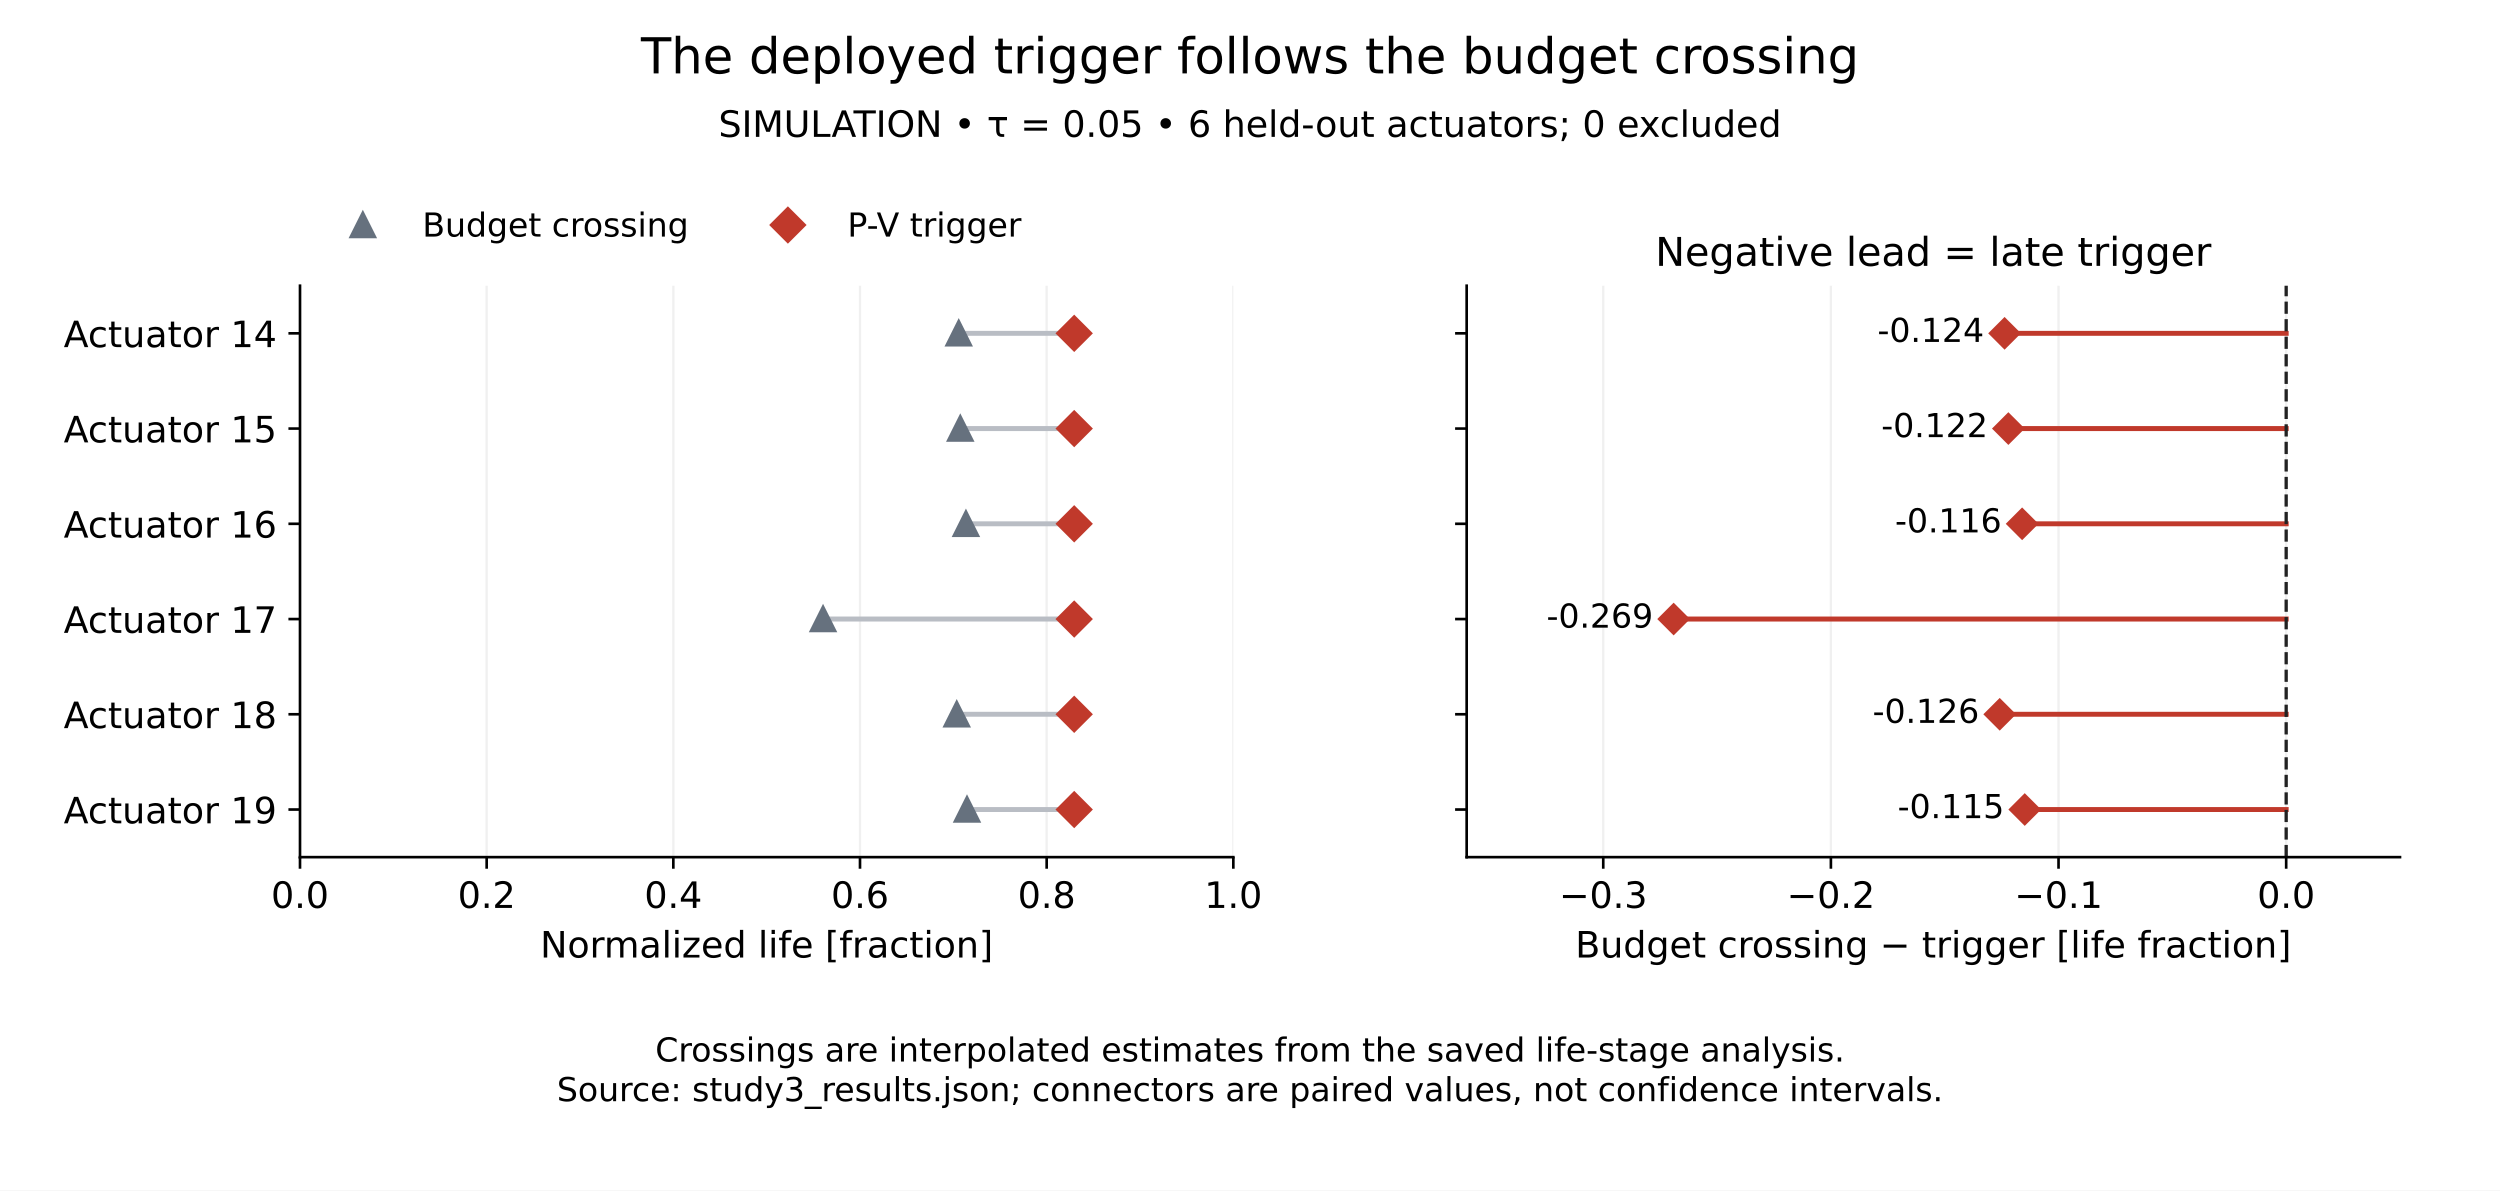
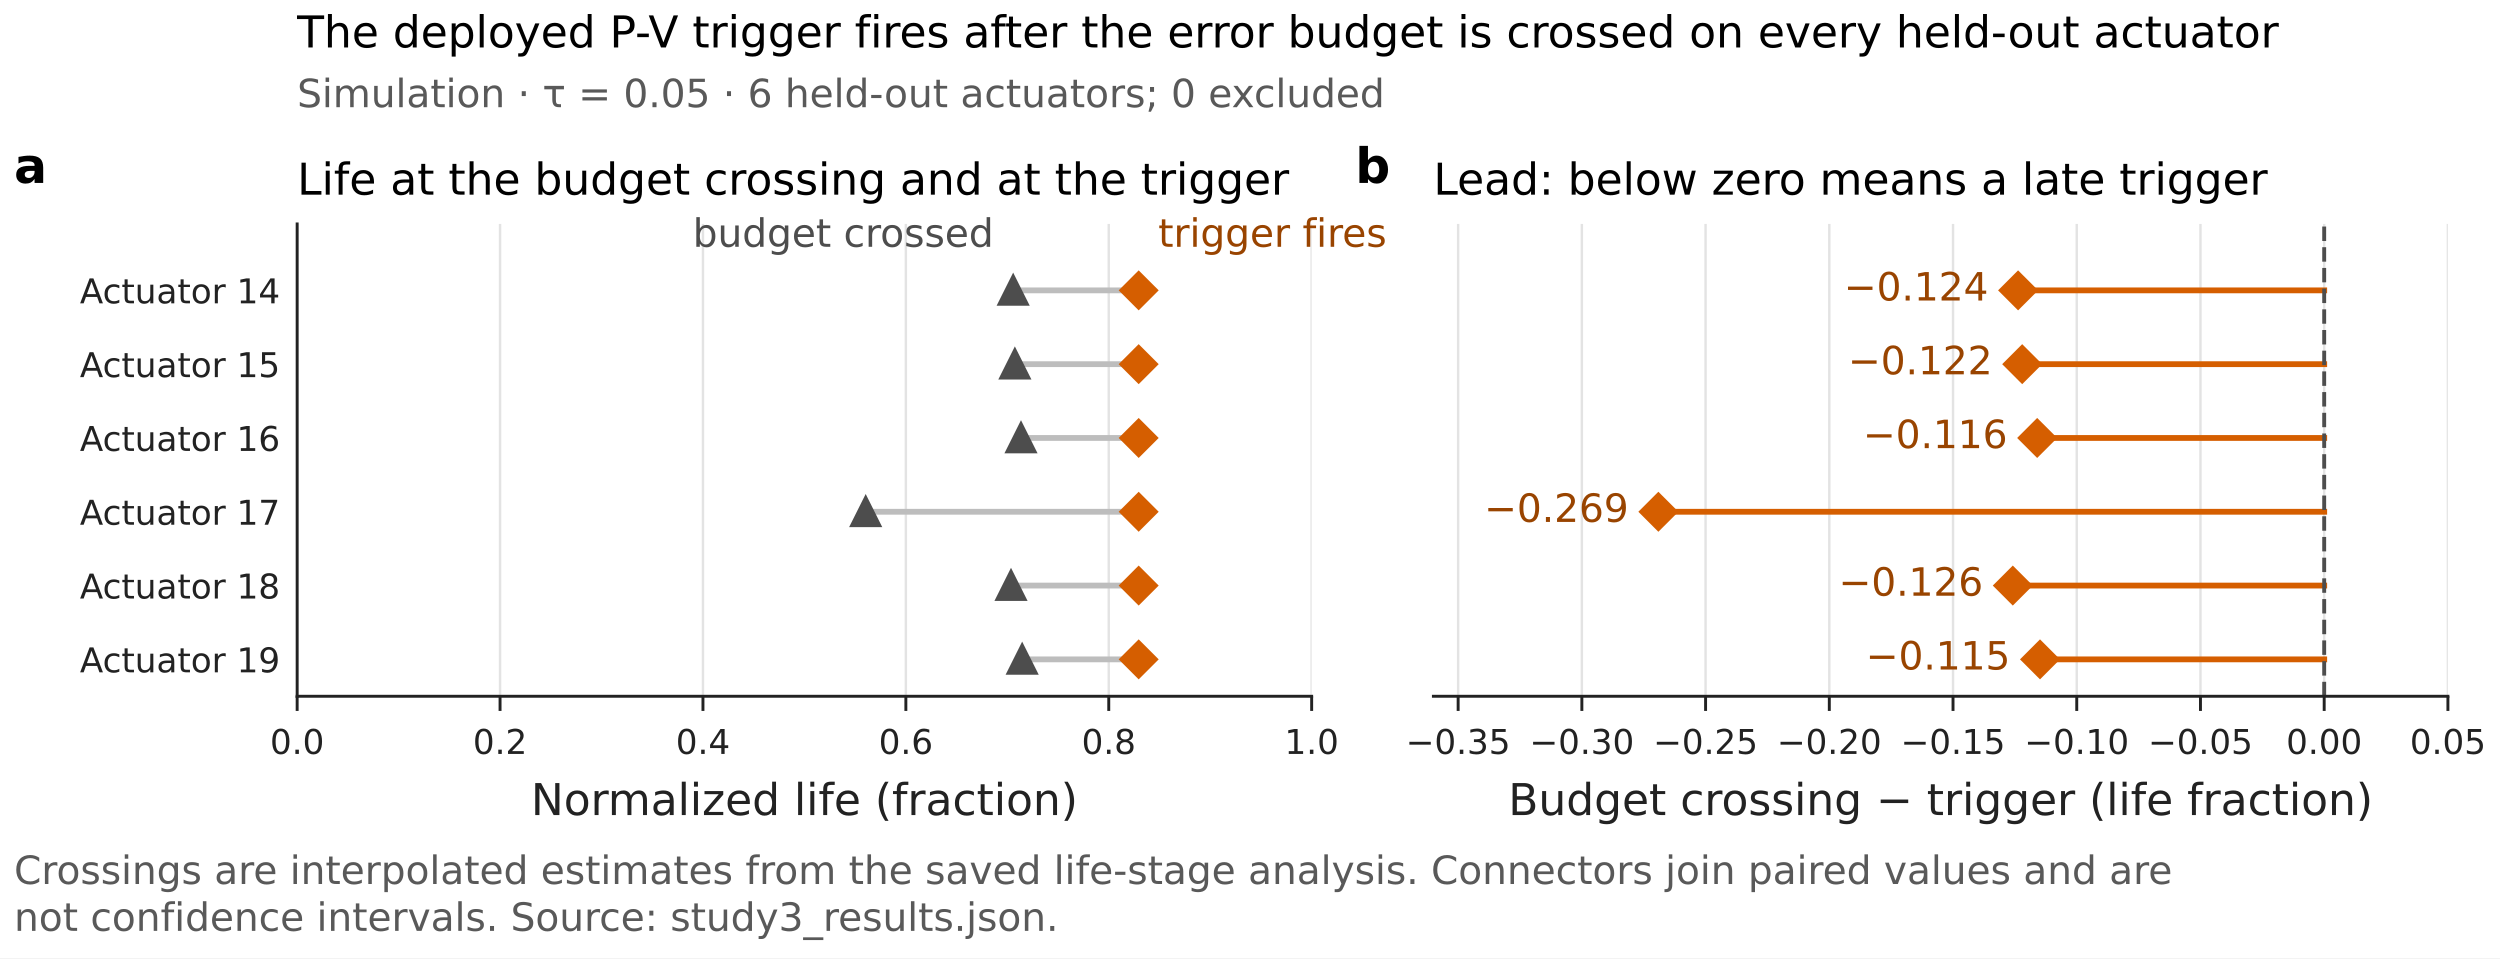
- <svg xmlns="http://www.w3.org/2000/svg" xmlns:xlink="http://www.w3.org/1999/xlink" width="756pt" height="360pt" viewBox="0 0 756 360" version="1.1">
+ <svg xmlns="http://www.w3.org/2000/svg" xmlns:xlink="http://www.w3.org/1999/xlink" width="512.193pt" height="196.315pt" viewBox="0 0 512.193 196.315" version="1.1">
  <defs>
    <style type="text/css">*{stroke-linejoin: round; stroke-linecap: butt}</style>
  </defs>
  <g id="figure_1">
    <g id="patch_1">
-       <path d="M 0 360 L 756 360 L 756 0 L 0 0 z " style="fill: #ffffff" />
+       <path d="M 0 196.315 L 512.193 196.315 L 512.193 0 L 0 0 z " style="fill: #ffffff" />
    </g>
    <g id="axes_1">
      <g id="patch_2">
-         <path d="M 90.72 259.2 L 372.96 259.2 L 372.96 86.4 L 90.72 86.4 z " style="fill: #ffffff" />
+         <path d="M 60.88 142.649 L 268.729 142.649 L 268.729 45.881 L 60.88 45.881 z " style="fill: #ffffff" />
      </g>
      <g id="matplotlib.axis_1">
        <g id="xtick_1">
          <g id="line2d_1">
-             <path d="M 90.72 259.2 L 90.72 86.4 " clip-path="url(#p62248c24fc)" style="fill: none; stroke: #b0b0b0; stroke-opacity: 0.18; stroke-width: 0.7; stroke-linecap: square" />
+             <path d="M 60.88 142.649 L 60.88 45.881 " clip-path="url(#p814ba900bb)" style="fill: none; stroke: #e3e3e3; stroke-width: 0.5; stroke-linecap: square" />
          </g>
          <g id="line2d_2">
            <defs>
-               <path id="m551750b4f0" d="M 0 0 L 0 3.5 " style="stroke: #000000; stroke-width: 0.8" />
+               <path id="maa4e09d265" d="M 0 0 L 0 3 " style="stroke: #222222; stroke-width: 0.6" />
            </defs>
            <g>
-               <use xlink:href="#m551750b4f0" x="90.72" y="259.2" style="stroke: #000000; stroke-width: 0.8" />
+               <use xlink:href="#maa4e09d265" x="60.88" y="142.649" style="fill: #222222; stroke: #222222; stroke-width: 0.6" />
            </g>
          </g>
          <g id="text_1">
-             <text style="font-size: 11px; font-family: 'DejaVu Sans'; text-anchor: middle" x="90.72" y="274.557" transform="rotate(-0 90.72 274.5574)">0.0</text>
+             <text style="font-size: 7px; font-family: 'DejaVu Sans'; text-anchor: middle; fill: #222222" x="60.88" y="154.467" transform="rotate(-0 60.88 154.4671)">0.0</text>
          </g>
        </g>
        <g id="xtick_2">
          <g id="line2d_3">
-             <path d="M 147.168 259.2 L 147.168 86.4 " clip-path="url(#p62248c24fc)" style="fill: none; stroke: #b0b0b0; stroke-opacity: 0.18; stroke-width: 0.7; stroke-linecap: square" />
+             <path d="M 102.45 142.649 L 102.45 45.881 " clip-path="url(#p814ba900bb)" style="fill: none; stroke: #e3e3e3; stroke-width: 0.5; stroke-linecap: square" />
          </g>
          <g id="line2d_4">
            <g>
-               <use xlink:href="#m551750b4f0" x="147.168" y="259.2" style="stroke: #000000; stroke-width: 0.8" />
+               <use xlink:href="#maa4e09d265" x="102.45" y="142.649" style="fill: #222222; stroke: #222222; stroke-width: 0.6" />
            </g>
          </g>
          <g id="text_2">
-             <text style="font-size: 11px; font-family: 'DejaVu Sans'; text-anchor: middle" x="147.168" y="274.557" transform="rotate(-0 147.168 274.5574)">0.2</text>
+             <text style="font-size: 7px; font-family: 'DejaVu Sans'; text-anchor: middle; fill: #222222" x="102.45" y="154.467" transform="rotate(-0 102.4498 154.4671)">0.2</text>
          </g>
        </g>
        <g id="xtick_3">
          <g id="line2d_5">
-             <path d="M 203.616 259.2 L 203.616 86.4 " clip-path="url(#p62248c24fc)" style="fill: none; stroke: #b0b0b0; stroke-opacity: 0.18; stroke-width: 0.7; stroke-linecap: square" />
+             <path d="M 144.02 142.649 L 144.02 45.881 " clip-path="url(#p814ba900bb)" style="fill: none; stroke: #e3e3e3; stroke-width: 0.5; stroke-linecap: square" />
          </g>
          <g id="line2d_6">
            <g>
-               <use xlink:href="#m551750b4f0" x="203.616" y="259.2" style="stroke: #000000; stroke-width: 0.8" />
+               <use xlink:href="#maa4e09d265" x="144.02" y="142.649" style="fill: #222222; stroke: #222222; stroke-width: 0.6" />
            </g>
          </g>
          <g id="text_3">
-             <text style="font-size: 11px; font-family: 'DejaVu Sans'; text-anchor: middle" x="203.616" y="274.557" transform="rotate(-0 203.616 274.5574)">0.4</text>
+             <text style="font-size: 7px; font-family: 'DejaVu Sans'; text-anchor: middle; fill: #222222" x="144.02" y="154.467" transform="rotate(-0 144.0196 154.4671)">0.4</text>
          </g>
        </g>
        <g id="xtick_4">
          <g id="line2d_7">
-             <path d="M 260.064 259.2 L 260.064 86.4 " clip-path="url(#p62248c24fc)" style="fill: none; stroke: #b0b0b0; stroke-opacity: 0.18; stroke-width: 0.7; stroke-linecap: square" />
+             <path d="M 185.589 142.649 L 185.589 45.881 " clip-path="url(#p814ba900bb)" style="fill: none; stroke: #e3e3e3; stroke-width: 0.5; stroke-linecap: square" />
          </g>
          <g id="line2d_8">
            <g>
-               <use xlink:href="#m551750b4f0" x="260.064" y="259.2" style="stroke: #000000; stroke-width: 0.8" />
+               <use xlink:href="#maa4e09d265" x="185.589" y="142.649" style="fill: #222222; stroke: #222222; stroke-width: 0.6" />
            </g>
          </g>
          <g id="text_4">
-             <text style="font-size: 11px; font-family: 'DejaVu Sans'; text-anchor: middle" x="260.064" y="274.557" transform="rotate(-0 260.064 274.5574)">0.6</text>
+             <text style="font-size: 7px; font-family: 'DejaVu Sans'; text-anchor: middle; fill: #222222" x="185.589" y="154.467" transform="rotate(-0 185.5894 154.4671)">0.6</text>
          </g>
        </g>
        <g id="xtick_5">
          <g id="line2d_9">
-             <path d="M 316.512 259.2 L 316.512 86.4 " clip-path="url(#p62248c24fc)" style="fill: none; stroke: #b0b0b0; stroke-opacity: 0.18; stroke-width: 0.7; stroke-linecap: square" />
+             <path d="M 227.159 142.649 L 227.159 45.881 " clip-path="url(#p814ba900bb)" style="fill: none; stroke: #e3e3e3; stroke-width: 0.5; stroke-linecap: square" />
          </g>
          <g id="line2d_10">
            <g>
-               <use xlink:href="#m551750b4f0" x="316.512" y="259.2" style="stroke: #000000; stroke-width: 0.8" />
+               <use xlink:href="#maa4e09d265" x="227.159" y="142.649" style="fill: #222222; stroke: #222222; stroke-width: 0.6" />
            </g>
          </g>
          <g id="text_5">
-             <text style="font-size: 11px; font-family: 'DejaVu Sans'; text-anchor: middle" x="316.512" y="274.557" transform="rotate(-0 316.512 274.5574)">0.8</text>
+             <text style="font-size: 7px; font-family: 'DejaVu Sans'; text-anchor: middle; fill: #222222" x="227.159" y="154.467" transform="rotate(-0 227.1592 154.4671)">0.8</text>
          </g>
        </g>
        <g id="xtick_6">
          <g id="line2d_11">
-             <path d="M 372.96 259.2 L 372.96 86.4 " clip-path="url(#p62248c24fc)" style="fill: none; stroke: #b0b0b0; stroke-opacity: 0.18; stroke-width: 0.7; stroke-linecap: square" />
+             <path d="M 268.729 142.649 L 268.729 45.881 " clip-path="url(#p814ba900bb)" style="fill: none; stroke: #e3e3e3; stroke-width: 0.5; stroke-linecap: square" />
          </g>
          <g id="line2d_12">
            <g>
-               <use xlink:href="#m551750b4f0" x="372.96" y="259.2" style="stroke: #000000; stroke-width: 0.8" />
+               <use xlink:href="#maa4e09d265" x="268.729" y="142.649" style="fill: #222222; stroke: #222222; stroke-width: 0.6" />
            </g>
          </g>
          <g id="text_6">
-             <text style="font-size: 11px; font-family: 'DejaVu Sans'; text-anchor: middle" x="372.96" y="274.557" transform="rotate(-0 372.96 274.5574)">1.0</text>
+             <text style="font-size: 7px; font-family: 'DejaVu Sans'; text-anchor: middle; fill: #222222" x="268.729" y="154.467" transform="rotate(-0 268.7291 154.4671)">1.0</text>
          </g>
        </g>
        <g id="text_7">
-           <text style="font-size: 11px; font-family: 'DejaVu Sans'; text-anchor: middle" x="231.84" y="289.558" transform="rotate(-0 231.84 289.5583)">Normalized life [fraction]</text>
+           <text style="font-size: 9px; font-family: 'DejaVu Sans'; text-anchor: middle; fill: #222222" x="164.805" y="166.987" transform="rotate(-0 164.8045 166.9873)">Normalized life (fraction)</text>
        </g>
      </g>
      <g id="matplotlib.axis_2">
        <g id="ytick_1">
-           <g id="line2d_13">
-             <defs>
-               <path id="m89f3c904e7" d="M 0 0 L -3.5 0 " style="stroke: #000000; stroke-width: 0.8" />
-             </defs>
-             <g>
-               <use xlink:href="#m89f3c904e7" x="90.72" y="100.8" style="stroke: #000000; stroke-width: 0.8" />
-             </g>
-           </g>
+           <g id="line2d_13" />
          <g id="text_8">
-             <text style="font-size: 11px; font-family: 'DejaVu Sans'; text-anchor: end" x="83.72" y="104.979" transform="rotate(-0 83.72 104.9787)">Actuator 14</text>
+             <text style="font-size: 7px; font-family: 'DejaVu Sans'; text-anchor: end; fill: #222222" x="57.38" y="62.148" transform="rotate(-0 57.38 62.14788)">Actuator 14</text>
          </g>
        </g>
        <g id="ytick_2">
-           <g id="line2d_14">
-             <g>
-               <use xlink:href="#m89f3c904e7" x="90.72" y="129.6" style="stroke: #000000; stroke-width: 0.8" />
-             </g>
-           </g>
+           <g id="line2d_14" />
          <g id="text_9">
-             <text style="font-size: 11px; font-family: 'DejaVu Sans'; text-anchor: end" x="83.72" y="133.779" transform="rotate(-0 83.72 133.7787)">Actuator 15</text>
+             <text style="font-size: 7px; font-family: 'DejaVu Sans'; text-anchor: end; fill: #222222" x="57.38" y="77.268" transform="rotate(-0 57.38 77.26788)">Actuator 15</text>
          </g>
        </g>
        <g id="ytick_3">
-           <g id="line2d_15">
-             <g>
-               <use xlink:href="#m89f3c904e7" x="90.72" y="158.4" style="stroke: #000000; stroke-width: 0.8" />
-             </g>
-           </g>
+           <g id="line2d_15" />
          <g id="text_10">
-             <text style="font-size: 11px; font-family: 'DejaVu Sans'; text-anchor: end" x="83.72" y="162.579" transform="rotate(-0 83.72 162.5787)">Actuator 16</text>
+             <text style="font-size: 7px; font-family: 'DejaVu Sans'; text-anchor: end; fill: #222222" x="57.38" y="92.388" transform="rotate(-0 57.38 92.38788)">Actuator 16</text>
          </g>
        </g>
        <g id="ytick_4">
-           <g id="line2d_16">
-             <g>
-               <use xlink:href="#m89f3c904e7" x="90.72" y="187.2" style="stroke: #000000; stroke-width: 0.8" />
-             </g>
-           </g>
+           <g id="line2d_16" />
          <g id="text_11">
-             <text style="font-size: 11px; font-family: 'DejaVu Sans'; text-anchor: end" x="83.72" y="191.379" transform="rotate(-0 83.72 191.3787)">Actuator 17</text>
+             <text style="font-size: 7px; font-family: 'DejaVu Sans'; text-anchor: end; fill: #222222" x="57.38" y="107.508" transform="rotate(-0 57.38 107.5079)">Actuator 17</text>
          </g>
        </g>
        <g id="ytick_5">
-           <g id="line2d_17">
-             <g>
-               <use xlink:href="#m89f3c904e7" x="90.72" y="216" style="stroke: #000000; stroke-width: 0.8" />
-             </g>
-           </g>
+           <g id="line2d_17" />
          <g id="text_12">
-             <text style="font-size: 11px; font-family: 'DejaVu Sans'; text-anchor: end" x="83.72" y="220.179" transform="rotate(-0 83.72 220.1787)">Actuator 18</text>
+             <text style="font-size: 7px; font-family: 'DejaVu Sans'; text-anchor: end; fill: #222222" x="57.38" y="122.628" transform="rotate(-0 57.38 122.6279)">Actuator 18</text>
          </g>
        </g>
        <g id="ytick_6">
-           <g id="line2d_18">
-             <g>
-               <use xlink:href="#m89f3c904e7" x="90.72" y="244.8" style="stroke: #000000; stroke-width: 0.8" />
-             </g>
-           </g>
+           <g id="line2d_18" />
          <g id="text_13">
-             <text style="font-size: 11px; font-family: 'DejaVu Sans'; text-anchor: end" x="83.72" y="248.979" transform="rotate(-0 83.72 248.9787)">Actuator 19</text>
+             <text style="font-size: 7px; font-family: 'DejaVu Sans'; text-anchor: end; fill: #222222" x="57.38" y="137.748" transform="rotate(-0 57.38 137.7479)">Actuator 19</text>
          </g>
        </g>
      </g>
      <g id="line2d_19">
-         <path d="M 289.92 100.8 L 324.835 100.8 " clip-path="url(#p62248c24fc)" style="fill: none; stroke: #b9bdc4; stroke-width: 1.5; stroke-linecap: square" />
+         <path d="M 207.576 59.489 L 233.289 59.489 " clip-path="url(#p814ba900bb)" style="fill: none; stroke: #bdbdbd; stroke-width: 1.2; stroke-linecap: square" />
      </g>
      <g id="line2d_20">
+         <path d="M 207.921 74.609 L 233.289 74.609 " clip-path="url(#p814ba900bb)" style="fill: none; stroke: #bdbdbd; stroke-width: 1.2; stroke-linecap: square" />
+       </g>
+       <g id="line2d_21">
+         <path d="M 209.179 89.729 L 233.289 89.729 " clip-path="url(#p814ba900bb)" style="fill: none; stroke: #bdbdbd; stroke-width: 1.2; stroke-linecap: square" />
+       </g>
+       <g id="line2d_22">
+         <path d="M 177.36 104.849 L 233.289 104.849 " clip-path="url(#p814ba900bb)" style="fill: none; stroke: #bdbdbd; stroke-width: 1.2; stroke-linecap: square" />
+       </g>
+       <g id="line2d_23">
+         <path d="M 207.132 119.969 L 233.289 119.969 " clip-path="url(#p814ba900bb)" style="fill: none; stroke: #bdbdbd; stroke-width: 1.2; stroke-linecap: square" />
+       </g>
+       <g id="line2d_24">
+         <path d="M 209.418 135.089 L 233.289 135.089 " clip-path="url(#p814ba900bb)" style="fill: none; stroke: #bdbdbd; stroke-width: 1.2; stroke-linecap: square" />
+       </g>
+       <g id="line2d_25">
        <defs>
-           <path id="m97653b06b2" d="M 0 -3.5 L -3.5 3.5 L 3.5 3.5 z " style="stroke: #66717e; stroke-linejoin: miter" />
+           <path id="m6b1a7f6a75" d="M 0 -2.75 L -2.75 2.75 L 2.75 2.75 z " style="stroke: #4d4d4d; stroke-width: 0.8; stroke-linejoin: miter" />
        </defs>
-         <g clip-path="url(#p62248c24fc)">
-           <use xlink:href="#m97653b06b2" x="289.92" y="100.8" style="fill: #66717e; stroke: #66717e; stroke-linejoin: miter" />
-         </g>
-       </g>
-       <g id="line2d_21">
+         <g clip-path="url(#p814ba900bb)">
+           <use xlink:href="#m6b1a7f6a75" x="207.576" y="59.489" style="fill: #4d4d4d; stroke: #4d4d4d; stroke-width: 0.8; stroke-linejoin: miter" />
+         </g>
+       </g>
+       <g id="line2d_26">
        <defs>
-           <path id="med3c53a9c8" d="M -0 4.95 L 4.95 0 L 0 -4.95 L -4.95 -0 z " style="stroke: #c0392b; stroke-linejoin: miter" />
+           <path id="m4a16e16f01" d="M -0 3.536 L 3.536 0 L 0 -3.536 L -3.536 -0 z " style="stroke: #d55e00; stroke-width: 0.8; stroke-linejoin: miter" />
        </defs>
-         <g clip-path="url(#p62248c24fc)">
-           <use xlink:href="#med3c53a9c8" x="324.835" y="100.8" style="fill: #c0392b; stroke: #c0392b; stroke-linejoin: miter" />
-         </g>
-       </g>
-       <g id="line2d_22">
-         <path d="M 290.389 129.6 L 324.835 129.6 " clip-path="url(#p62248c24fc)" style="fill: none; stroke: #b9bdc4; stroke-width: 1.5; stroke-linecap: square" />
-       </g>
-       <g id="line2d_23">
-         <g clip-path="url(#p62248c24fc)">
-           <use xlink:href="#m97653b06b2" x="290.389" y="129.6" style="fill: #66717e; stroke: #66717e; stroke-linejoin: miter" />
-         </g>
-       </g>
-       <g id="line2d_24">
-         <g clip-path="url(#p62248c24fc)">
-           <use xlink:href="#med3c53a9c8" x="324.835" y="129.6" style="fill: #c0392b; stroke: #c0392b; stroke-linejoin: miter" />
-         </g>
-       </g>
-       <g id="line2d_25">
-         <path d="M 292.097 158.4 L 324.835 158.4 " clip-path="url(#p62248c24fc)" style="fill: none; stroke: #b9bdc4; stroke-width: 1.5; stroke-linecap: square" />
-       </g>
-       <g id="line2d_26">
-         <g clip-path="url(#p62248c24fc)">
-           <use xlink:href="#m97653b06b2" x="292.097" y="158.4" style="fill: #66717e; stroke: #66717e; stroke-linejoin: miter" />
+         <g clip-path="url(#p814ba900bb)">
+           <use xlink:href="#m4a16e16f01" x="233.289" y="59.489" style="fill: #d55e00; stroke: #d55e00; stroke-width: 0.8; stroke-linejoin: miter" />
        </g>
      </g>
      <g id="line2d_27">
-         <g clip-path="url(#p62248c24fc)">
-           <use xlink:href="#med3c53a9c8" x="324.835" y="158.4" style="fill: #c0392b; stroke: #c0392b; stroke-linejoin: miter" />
+         <g clip-path="url(#p814ba900bb)">
+           <use xlink:href="#m6b1a7f6a75" x="207.921" y="74.609" style="fill: #4d4d4d; stroke: #4d4d4d; stroke-width: 0.8; stroke-linejoin: miter" />
        </g>
      </g>
      <g id="line2d_28">
-         <path d="M 248.889 187.2 L 324.835 187.2 " clip-path="url(#p62248c24fc)" style="fill: none; stroke: #b9bdc4; stroke-width: 1.5; stroke-linecap: square" />
+         <g clip-path="url(#p814ba900bb)">
+           <use xlink:href="#m4a16e16f01" x="233.289" y="74.609" style="fill: #d55e00; stroke: #d55e00; stroke-width: 0.8; stroke-linejoin: miter" />
+         </g>
      </g>
      <g id="line2d_29">
-         <g clip-path="url(#p62248c24fc)">
-           <use xlink:href="#m97653b06b2" x="248.889" y="187.2" style="fill: #66717e; stroke: #66717e; stroke-linejoin: miter" />
+         <g clip-path="url(#p814ba900bb)">
+           <use xlink:href="#m6b1a7f6a75" x="209.179" y="89.729" style="fill: #4d4d4d; stroke: #4d4d4d; stroke-width: 0.8; stroke-linejoin: miter" />
        </g>
      </g>
      <g id="line2d_30">
-         <g clip-path="url(#p62248c24fc)">
-           <use xlink:href="#med3c53a9c8" x="324.835" y="187.2" style="fill: #c0392b; stroke: #c0392b; stroke-linejoin: miter" />
+         <g clip-path="url(#p814ba900bb)">
+           <use xlink:href="#m4a16e16f01" x="233.289" y="89.729" style="fill: #d55e00; stroke: #d55e00; stroke-width: 0.8; stroke-linejoin: miter" />
        </g>
      </g>
      <g id="line2d_31">
-         <path d="M 289.317 216 L 324.835 216 " clip-path="url(#p62248c24fc)" style="fill: none; stroke: #b9bdc4; stroke-width: 1.5; stroke-linecap: square" />
+         <g clip-path="url(#p814ba900bb)">
+           <use xlink:href="#m6b1a7f6a75" x="177.36" y="104.849" style="fill: #4d4d4d; stroke: #4d4d4d; stroke-width: 0.8; stroke-linejoin: miter" />
+         </g>
      </g>
      <g id="line2d_32">
-         <g clip-path="url(#p62248c24fc)">
-           <use xlink:href="#m97653b06b2" x="289.317" y="216" style="fill: #66717e; stroke: #66717e; stroke-linejoin: miter" />
+         <g clip-path="url(#p814ba900bb)">
+           <use xlink:href="#m4a16e16f01" x="233.289" y="104.849" style="fill: #d55e00; stroke: #d55e00; stroke-width: 0.8; stroke-linejoin: miter" />
        </g>
      </g>
      <g id="line2d_33">
-         <g clip-path="url(#p62248c24fc)">
-           <use xlink:href="#med3c53a9c8" x="324.835" y="216" style="fill: #c0392b; stroke: #c0392b; stroke-linejoin: miter" />
+         <g clip-path="url(#p814ba900bb)">
+           <use xlink:href="#m6b1a7f6a75" x="207.132" y="119.969" style="fill: #4d4d4d; stroke: #4d4d4d; stroke-width: 0.8; stroke-linejoin: miter" />
        </g>
      </g>
      <g id="line2d_34">
-         <path d="M 292.42 244.8 L 324.835 244.8 " clip-path="url(#p62248c24fc)" style="fill: none; stroke: #b9bdc4; stroke-width: 1.5; stroke-linecap: square" />
+         <g clip-path="url(#p814ba900bb)">
+           <use xlink:href="#m4a16e16f01" x="233.289" y="119.969" style="fill: #d55e00; stroke: #d55e00; stroke-width: 0.8; stroke-linejoin: miter" />
+         </g>
      </g>
      <g id="line2d_35">
-         <g clip-path="url(#p62248c24fc)">
-           <use xlink:href="#m97653b06b2" x="292.42" y="244.8" style="fill: #66717e; stroke: #66717e; stroke-linejoin: miter" />
+         <g clip-path="url(#p814ba900bb)">
+           <use xlink:href="#m6b1a7f6a75" x="209.418" y="135.089" style="fill: #4d4d4d; stroke: #4d4d4d; stroke-width: 0.8; stroke-linejoin: miter" />
        </g>
      </g>
      <g id="line2d_36">
-         <g clip-path="url(#p62248c24fc)">
-           <use xlink:href="#med3c53a9c8" x="324.835" y="244.8" style="fill: #c0392b; stroke: #c0392b; stroke-linejoin: miter" />
+         <g clip-path="url(#p814ba900bb)">
+           <use xlink:href="#m4a16e16f01" x="233.289" y="135.089" style="fill: #d55e00; stroke: #d55e00; stroke-width: 0.8; stroke-linejoin: miter" />
        </g>
      </g>
      <g id="patch_3">
-         <path d="M 90.72 259.2 L 90.72 86.4 " style="fill: none; stroke: #000000; stroke-width: 0.8; stroke-linejoin: miter; stroke-linecap: square" />
+         <path d="M 60.88 142.649 L 60.88 45.881 " style="fill: none; stroke: #222222; stroke-width: 0.6; stroke-linejoin: miter; stroke-linecap: square" />
      </g>
      <g id="patch_4">
-         <path d="M 90.72 259.2 L 372.96 259.2 " style="fill: none; stroke: #000000; stroke-width: 0.8; stroke-linejoin: miter; stroke-linecap: square" />
-       </g>
-       <g id="legend_1">
-         <g id="line2d_37">
-           <g>
-             <use xlink:href="#m97653b06b2" x="109.72" y="68.042" style="fill: #66717e; stroke: #66717e; stroke-linejoin: miter" />
-           </g>
-         </g>
-         <g id="text_14">
-           <text style="font-size: 10px; font-family: 'DejaVu Sans'; text-anchor: start" x="127.72" y="71.542" transform="rotate(-0 127.72 71.54166)">Budget crossing</text>
-         </g>
-         <g id="line2d_38">
-           <g>
-             <use xlink:href="#med3c53a9c8" x="238.257" y="68.042" style="fill: #c0392b; stroke: #c0392b; stroke-linejoin: miter" />
-           </g>
-         </g>
-         <g id="text_15">
-           <text style="font-size: 10px; font-family: 'DejaVu Sans'; text-anchor: start" x="256.257" y="71.542" transform="rotate(-0 256.2575 71.54166)">P-V trigger</text>
-         </g>
+         <path d="M 60.88 142.649 L 268.729 142.649 " style="fill: none; stroke: #222222; stroke-width: 0.6; stroke-linejoin: miter; stroke-linecap: square" />
+       </g>
+       <g id="text_14">
+         <text style="font-size: 8px; font-family: 'DejaVu Sans'; text-anchor: end; fill: #4d4d4d" x="203.576" y="50.567" transform="rotate(-0 203.5763 50.56683)">budget crossed</text>
+       </g>
+       <g id="text_15">
+         <text style="font-size: 8px; font-family: 'DejaVu Sans'; text-anchor: start; fill: #994400" x="237.289" y="50.567" transform="rotate(-0 237.2887 50.56683)">trigger fires</text>
+       </g>
+       <g id="text_16">
+         <text style="font-weight: 700; font-size: 10px; font-family: 'DejaVu Sans'; text-anchor: start" x="2.88" y="37.478" transform="rotate(-0 2.88 37.47836)">a</text>
+       </g>
+       <g id="text_17">
+         <text style="font-size: 9px; font-family: 'DejaVu Sans'; text-anchor: start" x="60.88" y="39.881" transform="rotate(-0 60.88 39.8807)">Life at the budget crossing and at the trigger</text>
      </g>
    </g>
    <g id="axes_2">
      <g id="patch_5">
-         <path d="M 443.52 259.2 L 725.76 259.2 L 725.76 86.4 L 443.52 86.4 z " style="fill: #ffffff" />
+         <path d="M 293.671 142.649 L 501.52 142.649 L 501.52 45.881 L 293.671 45.881 z " style="fill: #ffffff" />
      </g>
      <g id="matplotlib.axis_3">
        <g id="xtick_7">
+           <g id="line2d_37">
+             <path d="M 298.74 142.649 L 298.74 45.881 " clip-path="url(#pc29256ec10)" style="fill: none; stroke: #e3e3e3; stroke-width: 0.5; stroke-linecap: square" />
+           </g>
+           <g id="line2d_38">
+             <g>
+               <use xlink:href="#maa4e09d265" x="298.74" y="142.649" style="fill: #222222; stroke: #222222; stroke-width: 0.6" />
+             </g>
+           </g>
+           <g id="text_18">
+             <text style="font-size: 7px; font-family: 'DejaVu Sans'; text-anchor: middle; fill: #222222" x="298.74" y="154.467" transform="rotate(-0 298.7404 154.4671)">−0.35</text>
+           </g>
+         </g>
+         <g id="xtick_8">
          <g id="line2d_39">
-             <path d="M 484.823 259.2 L 484.823 86.4 " clip-path="url(#pe989061ccc)" style="fill: none; stroke: #b0b0b0; stroke-opacity: 0.18; stroke-width: 0.7; stroke-linecap: square" />
+             <path d="M 324.088 142.649 L 324.088 45.881 " clip-path="url(#pc29256ec10)" style="fill: none; stroke: #e3e3e3; stroke-width: 0.5; stroke-linecap: square" />
          </g>
          <g id="line2d_40">
            <g>
-               <use xlink:href="#m551750b4f0" x="484.823" y="259.2" style="stroke: #000000; stroke-width: 0.8" />
-             </g>
-           </g>
-           <g id="text_16">
-             <text style="font-size: 11px; font-family: 'DejaVu Sans'; text-anchor: middle" x="484.823" y="274.557" transform="rotate(-0 484.8234 274.5574)">−0.3</text>
-           </g>
-         </g>
-         <g id="xtick_8">
+               <use xlink:href="#maa4e09d265" x="324.088" y="142.649" style="fill: #222222; stroke: #222222; stroke-width: 0.6" />
+             </g>
+           </g>
+           <g id="text_19">
+             <text style="font-size: 7px; font-family: 'DejaVu Sans'; text-anchor: middle; fill: #222222" x="324.088" y="154.467" transform="rotate(-0 324.0879 154.4671)">−0.30</text>
+           </g>
+         </g>
+         <g id="xtick_9">
          <g id="line2d_41">
-             <path d="M 553.662 259.2 L 553.662 86.4 " clip-path="url(#pe989061ccc)" style="fill: none; stroke: #b0b0b0; stroke-opacity: 0.18; stroke-width: 0.7; stroke-linecap: square" />
+             <path d="M 349.435 142.649 L 349.435 45.881 " clip-path="url(#pc29256ec10)" style="fill: none; stroke: #e3e3e3; stroke-width: 0.5; stroke-linecap: square" />
          </g>
          <g id="line2d_42">
            <g>
-               <use xlink:href="#m551750b4f0" x="553.662" y="259.2" style="stroke: #000000; stroke-width: 0.8" />
-             </g>
-           </g>
-           <g id="text_17">
-             <text style="font-size: 11px; font-family: 'DejaVu Sans'; text-anchor: middle" x="553.662" y="274.557" transform="rotate(-0 553.6624 274.5574)">−0.2</text>
-           </g>
-         </g>
-         <g id="xtick_9">
+               <use xlink:href="#maa4e09d265" x="349.435" y="142.649" style="fill: #222222; stroke: #222222; stroke-width: 0.6" />
+             </g>
+           </g>
+           <g id="text_20">
+             <text style="font-size: 7px; font-family: 'DejaVu Sans'; text-anchor: middle; fill: #222222" x="349.435" y="154.467" transform="rotate(-0 349.4353 154.4671)">−0.25</text>
+           </g>
+         </g>
+         <g id="xtick_10">
          <g id="line2d_43">
-             <path d="M 622.501 259.2 L 622.501 86.4 " clip-path="url(#pe989061ccc)" style="fill: none; stroke: #b0b0b0; stroke-opacity: 0.18; stroke-width: 0.7; stroke-linecap: square" />
+             <path d="M 374.783 142.649 L 374.783 45.881 " clip-path="url(#pc29256ec10)" style="fill: none; stroke: #e3e3e3; stroke-width: 0.5; stroke-linecap: square" />
          </g>
          <g id="line2d_44">
            <g>
-               <use xlink:href="#m551750b4f0" x="622.501" y="259.2" style="stroke: #000000; stroke-width: 0.8" />
-             </g>
-           </g>
-           <g id="text_18">
-             <text style="font-size: 11px; font-family: 'DejaVu Sans'; text-anchor: middle" x="622.501" y="274.557" transform="rotate(-0 622.5015 274.5574)">−0.1</text>
-           </g>
-         </g>
-         <g id="xtick_10">
+               <use xlink:href="#maa4e09d265" x="374.783" y="142.649" style="fill: #222222; stroke: #222222; stroke-width: 0.6" />
+             </g>
+           </g>
+           <g id="text_21">
+             <text style="font-size: 7px; font-family: 'DejaVu Sans'; text-anchor: middle; fill: #222222" x="374.783" y="154.467" transform="rotate(-0 374.7828 154.4671)">−0.20</text>
+           </g>
+         </g>
+         <g id="xtick_11">
          <g id="line2d_45">
-             <path d="M 691.34 259.2 L 691.34 86.4 " clip-path="url(#pe989061ccc)" style="fill: none; stroke: #b0b0b0; stroke-opacity: 0.18; stroke-width: 0.7; stroke-linecap: square" />
+             <path d="M 400.13 142.649 L 400.13 45.881 " clip-path="url(#pc29256ec10)" style="fill: none; stroke: #e3e3e3; stroke-width: 0.5; stroke-linecap: square" />
          </g>
          <g id="line2d_46">
            <g>
-               <use xlink:href="#m551750b4f0" x="691.34" y="259.2" style="stroke: #000000; stroke-width: 0.8" />
-             </g>
-           </g>
-           <g id="text_19">
-             <text style="font-size: 11px; font-family: 'DejaVu Sans'; text-anchor: middle" x="691.34" y="274.557" transform="rotate(-0 691.3405 274.5574)">0.0</text>
-           </g>
-         </g>
-         <g id="text_20">
-           <text style="font-size: 11px; font-family: 'DejaVu Sans'; text-anchor: middle" x="584.64" y="289.558" transform="rotate(-0 584.64 289.5583)">Budget crossing − trigger [life fraction]</text>
+               <use xlink:href="#maa4e09d265" x="400.13" y="142.649" style="fill: #222222; stroke: #222222; stroke-width: 0.6" />
+             </g>
+           </g>
+           <g id="text_22">
+             <text style="font-size: 7px; font-family: 'DejaVu Sans'; text-anchor: middle; fill: #222222" x="400.13" y="154.467" transform="rotate(-0 400.1302 154.4671)">−0.15</text>
+           </g>
+         </g>
+         <g id="xtick_12">
+           <g id="line2d_47">
+             <path d="M 425.478 142.649 L 425.478 45.881 " clip-path="url(#pc29256ec10)" style="fill: none; stroke: #e3e3e3; stroke-width: 0.5; stroke-linecap: square" />
+           </g>
+           <g id="line2d_48">
+             <g>
+               <use xlink:href="#maa4e09d265" x="425.478" y="142.649" style="fill: #222222; stroke: #222222; stroke-width: 0.6" />
+             </g>
+           </g>
+           <g id="text_23">
+             <text style="font-size: 7px; font-family: 'DejaVu Sans'; text-anchor: middle; fill: #222222" x="425.478" y="154.467" transform="rotate(-0 425.4777 154.4671)">−0.10</text>
+           </g>
+         </g>
+         <g id="xtick_13">
+           <g id="line2d_49">
+             <path d="M 450.825 142.649 L 450.825 45.881 " clip-path="url(#pc29256ec10)" style="fill: none; stroke: #e3e3e3; stroke-width: 0.5; stroke-linecap: square" />
+           </g>
+           <g id="line2d_50">
+             <g>
+               <use xlink:href="#maa4e09d265" x="450.825" y="142.649" style="fill: #222222; stroke: #222222; stroke-width: 0.6" />
+             </g>
+           </g>
+           <g id="text_24">
+             <text style="font-size: 7px; font-family: 'DejaVu Sans'; text-anchor: middle; fill: #222222" x="450.825" y="154.467" transform="rotate(-0 450.8251 154.4671)">−0.05</text>
+           </g>
+         </g>
+         <g id="xtick_14">
+           <g id="line2d_51">
+             <path d="M 476.173 142.649 L 476.173 45.881 " clip-path="url(#pc29256ec10)" style="fill: none; stroke: #e3e3e3; stroke-width: 0.5; stroke-linecap: square" />
+           </g>
+           <g id="line2d_52">
+             <g>
+               <use xlink:href="#maa4e09d265" x="476.173" y="142.649" style="fill: #222222; stroke: #222222; stroke-width: 0.6" />
+             </g>
+           </g>
+           <g id="text_25">
+             <text style="font-size: 7px; font-family: 'DejaVu Sans'; text-anchor: middle; fill: #222222" x="476.173" y="154.467" transform="rotate(-0 476.1726 154.4671)">0.00</text>
+           </g>
+         </g>
+         <g id="xtick_15">
+           <g id="line2d_53">
+             <path d="M 501.52 142.649 L 501.52 45.881 " clip-path="url(#pc29256ec10)" style="fill: none; stroke: #e3e3e3; stroke-width: 0.5; stroke-linecap: square" />
+           </g>
+           <g id="line2d_54">
+             <g>
+               <use xlink:href="#maa4e09d265" x="501.52" y="142.649" style="fill: #222222; stroke: #222222; stroke-width: 0.6" />
+             </g>
+           </g>
+           <g id="text_26">
+             <text style="font-size: 7px; font-family: 'DejaVu Sans'; text-anchor: middle; fill: #222222" x="501.52" y="154.467" transform="rotate(-0 501.52 154.4671)">0.05</text>
+           </g>
+         </g>
+         <g id="text_27">
+           <text style="font-size: 9px; font-family: 'DejaVu Sans'; text-anchor: middle; fill: #222222" x="397.595" y="166.987" transform="rotate(-0 397.5955 166.9873)">Budget crossing − trigger (life fraction)</text>
        </g>
      </g>
      <g id="matplotlib.axis_4">
        <g id="ytick_7">
-           <g id="line2d_47">
-             <g>
-               <use xlink:href="#m89f3c904e7" x="443.52" y="100.8" style="stroke: #000000; stroke-width: 0.8" />
-             </g>
-           </g>
+           <g id="line2d_55" />
        </g>
        <g id="ytick_8">
-           <g id="line2d_48">
-             <g>
-               <use xlink:href="#m89f3c904e7" x="443.52" y="129.6" style="stroke: #000000; stroke-width: 0.8" />
-             </g>
-           </g>
+           <g id="line2d_56" />
        </g>
        <g id="ytick_9">
-           <g id="line2d_49">
-             <g>
-               <use xlink:href="#m89f3c904e7" x="443.52" y="158.4" style="stroke: #000000; stroke-width: 0.8" />
-             </g>
-           </g>
+           <g id="line2d_57" />
        </g>
        <g id="ytick_10">
-           <g id="line2d_50">
-             <g>
-               <use xlink:href="#m89f3c904e7" x="443.52" y="187.2" style="stroke: #000000; stroke-width: 0.8" />
-             </g>
-           </g>
+           <g id="line2d_58" />
        </g>
        <g id="ytick_11">
-           <g id="line2d_51">
-             <g>
-               <use xlink:href="#m89f3c904e7" x="443.52" y="216" style="stroke: #000000; stroke-width: 0.8" />
-             </g>
-           </g>
+           <g id="line2d_59" />
        </g>
        <g id="ytick_12">
-           <g id="line2d_52">
-             <g>
-               <use xlink:href="#m89f3c904e7" x="443.52" y="244.8" style="stroke: #000000; stroke-width: 0.8" />
-             </g>
-           </g>
-         </g>
-       </g>
-       <g id="line2d_53">
-         <path d="M 691.34 100.8 L 606.182 100.8 " clip-path="url(#pe989061ccc)" style="fill: none; stroke: #c0392b; stroke-width: 1.5; stroke-linecap: square" />
-       </g>
-       <g id="line2d_54">
-         <defs>
-           <path id="m8ef5f5378e" d="M -0 4.243 L 4.243 0 L 0 -4.243 L -4.243 -0 z " style="stroke: #c0392b; stroke-linejoin: miter" />
-         </defs>
-         <g clip-path="url(#pe989061ccc)">
-           <use xlink:href="#m8ef5f5378e" x="606.182" y="100.8" style="fill: #c0392b; stroke: #c0392b; stroke-linejoin: miter" />
-         </g>
-       </g>
-       <g id="line2d_55">
-         <path d="M 691.34 129.6 L 607.325 129.6 " clip-path="url(#pe989061ccc)" style="fill: none; stroke: #c0392b; stroke-width: 1.5; stroke-linecap: square" />
-       </g>
-       <g id="line2d_56">
-         <g clip-path="url(#pe989061ccc)">
-           <use xlink:href="#m8ef5f5378e" x="607.325" y="129.6" style="fill: #c0392b; stroke: #c0392b; stroke-linejoin: miter" />
-         </g>
-       </g>
-       <g id="line2d_57">
-         <path d="M 691.34 158.4 L 611.49 158.4 " clip-path="url(#pe989061ccc)" style="fill: none; stroke: #c0392b; stroke-width: 1.5; stroke-linecap: square" />
-       </g>
-       <g id="line2d_58">
-         <g clip-path="url(#pe989061ccc)">
-           <use xlink:href="#m8ef5f5378e" x="611.49" y="158.4" style="fill: #c0392b; stroke: #c0392b; stroke-linejoin: miter" />
-         </g>
-       </g>
-       <g id="line2d_59">
-         <path d="M 691.34 187.2 L 506.106 187.2 " clip-path="url(#pe989061ccc)" style="fill: none; stroke: #c0392b; stroke-width: 1.5; stroke-linecap: square" />
-       </g>
-       <g id="line2d_60">
-         <g clip-path="url(#pe989061ccc)">
-           <use xlink:href="#m8ef5f5378e" x="506.106" y="187.2" style="fill: #c0392b; stroke: #c0392b; stroke-linejoin: miter" />
+           <g id="line2d_60" />
        </g>
      </g>
      <g id="line2d_61">
-         <path d="M 691.34 216 L 604.71 216 " clip-path="url(#pe989061ccc)" style="fill: none; stroke: #c0392b; stroke-width: 1.5; stroke-linecap: square" />
+         <path d="M 476.173 59.489 L 413.46 59.489 " clip-path="url(#pc29256ec10)" style="fill: none; stroke: #d55e00; stroke-width: 1.2; stroke-linecap: square" />
      </g>
      <g id="line2d_62">
-         <g clip-path="url(#pe989061ccc)">
-           <use xlink:href="#m8ef5f5378e" x="604.71" y="216" style="fill: #c0392b; stroke: #c0392b; stroke-linejoin: miter" />
+         <g clip-path="url(#pc29256ec10)">
+           <use xlink:href="#m4a16e16f01" x="413.46" y="59.489" style="fill: #d55e00; stroke: #d55e00; stroke-width: 0.8; stroke-linejoin: miter" />
        </g>
      </g>
      <g id="line2d_63">
-         <path d="M 691.34 244.8 L 612.28 244.8 " clip-path="url(#pe989061ccc)" style="fill: none; stroke: #c0392b; stroke-width: 1.5; stroke-linecap: square" />
+         <path d="M 476.173 74.609 L 414.301 74.609 " clip-path="url(#pc29256ec10)" style="fill: none; stroke: #d55e00; stroke-width: 1.2; stroke-linecap: square" />
      </g>
      <g id="line2d_64">
-         <g clip-path="url(#pe989061ccc)">
-           <use xlink:href="#m8ef5f5378e" x="612.28" y="244.8" style="fill: #c0392b; stroke: #c0392b; stroke-linejoin: miter" />
+         <g clip-path="url(#pc29256ec10)">
+           <use xlink:href="#m4a16e16f01" x="414.301" y="74.609" style="fill: #d55e00; stroke: #d55e00; stroke-width: 0.8; stroke-linejoin: miter" />
        </g>
      </g>
      <g id="line2d_65">
-         <path d="M 691.34 259.2 L 691.34 86.4 " clip-path="url(#pe989061ccc)" style="fill: none; stroke-dasharray: 3.7,1.6; stroke-dashoffset: 0; stroke: #222222" />
+         <path d="M 476.173 89.729 L 417.369 89.729 " clip-path="url(#pc29256ec10)" style="fill: none; stroke: #d55e00; stroke-width: 1.2; stroke-linecap: square" />
+       </g>
+       <g id="line2d_66">
+         <g clip-path="url(#pc29256ec10)">
+           <use xlink:href="#m4a16e16f01" x="417.369" y="89.729" style="fill: #d55e00; stroke: #d55e00; stroke-width: 0.8; stroke-linejoin: miter" />
+         </g>
+       </g>
+       <g id="line2d_67">
+         <path d="M 476.173 104.849 L 339.761 104.849 " clip-path="url(#pc29256ec10)" style="fill: none; stroke: #d55e00; stroke-width: 1.2; stroke-linecap: square" />
+       </g>
+       <g id="line2d_68">
+         <g clip-path="url(#pc29256ec10)">
+           <use xlink:href="#m4a16e16f01" x="339.761" y="104.849" style="fill: #d55e00; stroke: #d55e00; stroke-width: 0.8; stroke-linejoin: miter" />
+         </g>
+       </g>
+       <g id="line2d_69">
+         <path d="M 476.173 119.969 L 412.376 119.969 " clip-path="url(#pc29256ec10)" style="fill: none; stroke: #d55e00; stroke-width: 1.2; stroke-linecap: square" />
+       </g>
+       <g id="line2d_70">
+         <g clip-path="url(#pc29256ec10)">
+           <use xlink:href="#m4a16e16f01" x="412.376" y="119.969" style="fill: #d55e00; stroke: #d55e00; stroke-width: 0.8; stroke-linejoin: miter" />
+         </g>
+       </g>
+       <g id="line2d_71">
+         <path d="M 476.173 135.089 L 417.95 135.089 " clip-path="url(#pc29256ec10)" style="fill: none; stroke: #d55e00; stroke-width: 1.2; stroke-linecap: square" />
+       </g>
+       <g id="line2d_72">
+         <g clip-path="url(#pc29256ec10)">
+           <use xlink:href="#m4a16e16f01" x="417.95" y="135.089" style="fill: #d55e00; stroke: #d55e00; stroke-width: 0.8; stroke-linejoin: miter" />
+         </g>
+       </g>
+       <g id="line2d_73">
+         <path d="M 476.173 142.649 L 476.173 45.881 " clip-path="url(#pc29256ec10)" style="fill: none; stroke-dasharray: 2.96,1.28; stroke-dashoffset: 0; stroke: #4d4d4d; stroke-width: 0.8" />
      </g>
      <g id="patch_6">
-         <path d="M 443.52 259.2 L 443.52 86.4 " style="fill: none; stroke: #000000; stroke-width: 0.8; stroke-linejoin: miter; stroke-linecap: square" />
-       </g>
-       <g id="patch_7">
-         <path d="M 443.52 259.2 L 725.76 259.2 " style="fill: none; stroke: #000000; stroke-width: 0.8; stroke-linejoin: miter; stroke-linecap: square" />
-       </g>
-       <g id="text_21">
-         <text style="font-size: 10px; font-family: 'DejaVu Sans'; text-anchor: end" x="599.986" y="103.398" transform="rotate(-0 599.9864 103.3977)">-0.124</text>
-       </g>
-       <g id="text_22">
-         <text style="font-size: 10px; font-family: 'DejaVu Sans'; text-anchor: end" x="601.129" y="132.198" transform="rotate(-0 601.1291 132.1977)">-0.122</text>
-       </g>
-       <g id="text_23">
-         <text style="font-size: 10px; font-family: 'DejaVu Sans'; text-anchor: end" x="605.295" y="160.998" transform="rotate(-0 605.2947 160.9977)">-0.116</text>
-       </g>
-       <g id="text_24">
-         <text style="font-size: 10px; font-family: 'DejaVu Sans'; text-anchor: end" x="499.91" y="189.798" transform="rotate(-0 499.9102 189.7977)">-0.269</text>
-       </g>
-       <g id="text_25">
-         <text style="font-size: 10px; font-family: 'DejaVu Sans'; text-anchor: end" x="598.515" y="218.598" transform="rotate(-0 598.5148 218.5977)">-0.126</text>
-       </g>
-       <g id="text_26">
-         <text style="font-size: 10px; font-family: 'DejaVu Sans'; text-anchor: end" x="606.084" y="247.398" transform="rotate(-0 606.0843 247.3977)">-0.115</text>
-       </g>
-       <g id="text_27">
-         <text style="font-size: 12px; font-family: 'DejaVu Sans'; text-anchor: middle" x="584.64" y="80.4" transform="rotate(-0 584.64 80.4)">Negative lead = late trigger</text>
-       </g>
-     </g>
-     <g id="text_28">
-       <text style="font-size: 15px; font-family: 'DejaVu Sans'; text-anchor: middle" x="378" y="22.198" transform="rotate(-0 378 22.19766)">The deployed trigger follows the budget crossing</text>
-     </g>
-     <g id="text_29">
-       <text style="font-size: 11px; font-family: 'DejaVu Sans'; text-anchor: middle" x="378" y="41.4" transform="rotate(-0 378 41.4)">SIMULATION • τ = 0.05 • 6 held-out actuators; 0 excluded</text>
-     </g>
-     <g id="text_30">
-       <text style="font-size: 10px; font-family: 'DejaVu Sans'" transform="translate(198.1547 320.9973)">Crossings are interpolated estimates from the saved life-stage analysis.</text>
-       <text style="font-size: 10px; font-family: 'DejaVu Sans'" transform="translate(168.4078 333)">Source: study3_results.json; connectors are paired values, not confidence intervals.</text>
+         <path d="M 293.671 142.649 L 501.52 142.649 " style="fill: none; stroke: #222222; stroke-width: 0.6; stroke-linejoin: miter; stroke-linecap: square" />
+       </g>
+       <g id="text_28">
+         <text style="font-size: 8px; font-family: 'DejaVu Sans'; text-anchor: end; fill: #994400" x="407.376" y="61.567" transform="rotate(-0 407.3761 61.56683)">−0.124</text>
+       </g>
+       <g id="text_29">
+         <text style="font-size: 8px; font-family: 'DejaVu Sans'; text-anchor: end; fill: #994400" x="408.218" y="76.687" transform="rotate(-0 408.2177 76.68683)">−0.122</text>
+       </g>
+       <g id="text_30">
+         <text style="font-size: 8px; font-family: 'DejaVu Sans'; text-anchor: end; fill: #994400" x="411.285" y="91.807" transform="rotate(-0 411.2853 91.80683)">−0.116</text>
+       </g>
+       <g id="text_31">
+         <text style="font-size: 8px; font-family: 'DejaVu Sans'; text-anchor: end; fill: #994400" x="333.677" y="106.927" transform="rotate(-0 333.6773 106.9268)">−0.269</text>
+       </g>
+       <g id="text_32">
+         <text style="font-size: 8px; font-family: 'DejaVu Sans'; text-anchor: end; fill: #994400" x="406.292" y="122.047" transform="rotate(-0 406.2924 122.0468)">−0.126</text>
+       </g>
+       <g id="text_33">
+         <text style="font-size: 8px; font-family: 'DejaVu Sans'; text-anchor: end; fill: #994400" x="411.867" y="137.167" transform="rotate(-0 411.8668 137.1668)">−0.115</text>
+       </g>
+       <g id="text_34">
+         <text style="font-weight: 700; font-size: 10px; font-family: 'DejaVu Sans'; text-anchor: start" x="277.671" y="37.478" transform="rotate(-0 277.6709 37.47836)">b</text>
+       </g>
+       <g id="text_35">
+         <text style="font-size: 9px; font-family: 'DejaVu Sans'; text-anchor: start" x="293.671" y="39.881" transform="rotate(-0 293.6709 39.8807)">Lead: below zero means a late trigger</text>
+       </g>
+     </g>
+     <g id="text_36">
+       <text style="font-size: 8px; font-family: 'DejaVu Sans'; text-anchor: start; fill: #595959" x="60.88" y="21.959" transform="rotate(-0 60.88 21.95883)">Simulation · τ = 0.05 · 6 held-out actuators; 0 excluded</text>
+     </g>
+     <g id="text_37">
+       <text style="font-size: 9px; font-family: 'DejaVu Sans'; text-anchor: start" x="60.88" y="9.719" transform="rotate(-0 60.88 9.718594)">The deployed P-V trigger fires after the error budget is crossed on every held-out actuator</text>
+     </g>
+     <g id="text_38">
+       <text style="font-size: 8px; font-family: 'DejaVu Sans'; fill: #595959" transform="translate(2.88 181.1103)">Crossings are interpolated estimates from the saved life-stage analysis. Connectors join paired values and are</text>
+       <text style="font-size: 8px; font-family: 'DejaVu Sans'; fill: #595959" transform="translate(2.88 190.7125)">not confidence intervals. Source: study3_results.json.</text>
    </g>
  </g>
  <defs>
-     <clipPath id="p62248c24fc">
-       <rect x="90.72" y="86.4" width="282.24" height="172.8" />
+     <clipPath id="p814ba900bb">
+       <rect x="60.88" y="45.881" width="207.849" height="96.768" />
    </clipPath>
-     <clipPath id="pe989061ccc">
-       <rect x="443.52" y="86.4" width="282.24" height="172.8" />
+     <clipPath id="pc29256ec10">
+       <rect x="293.671" y="45.881" width="207.849" height="96.768" />
    </clipPath>
  </defs>
</svg>
